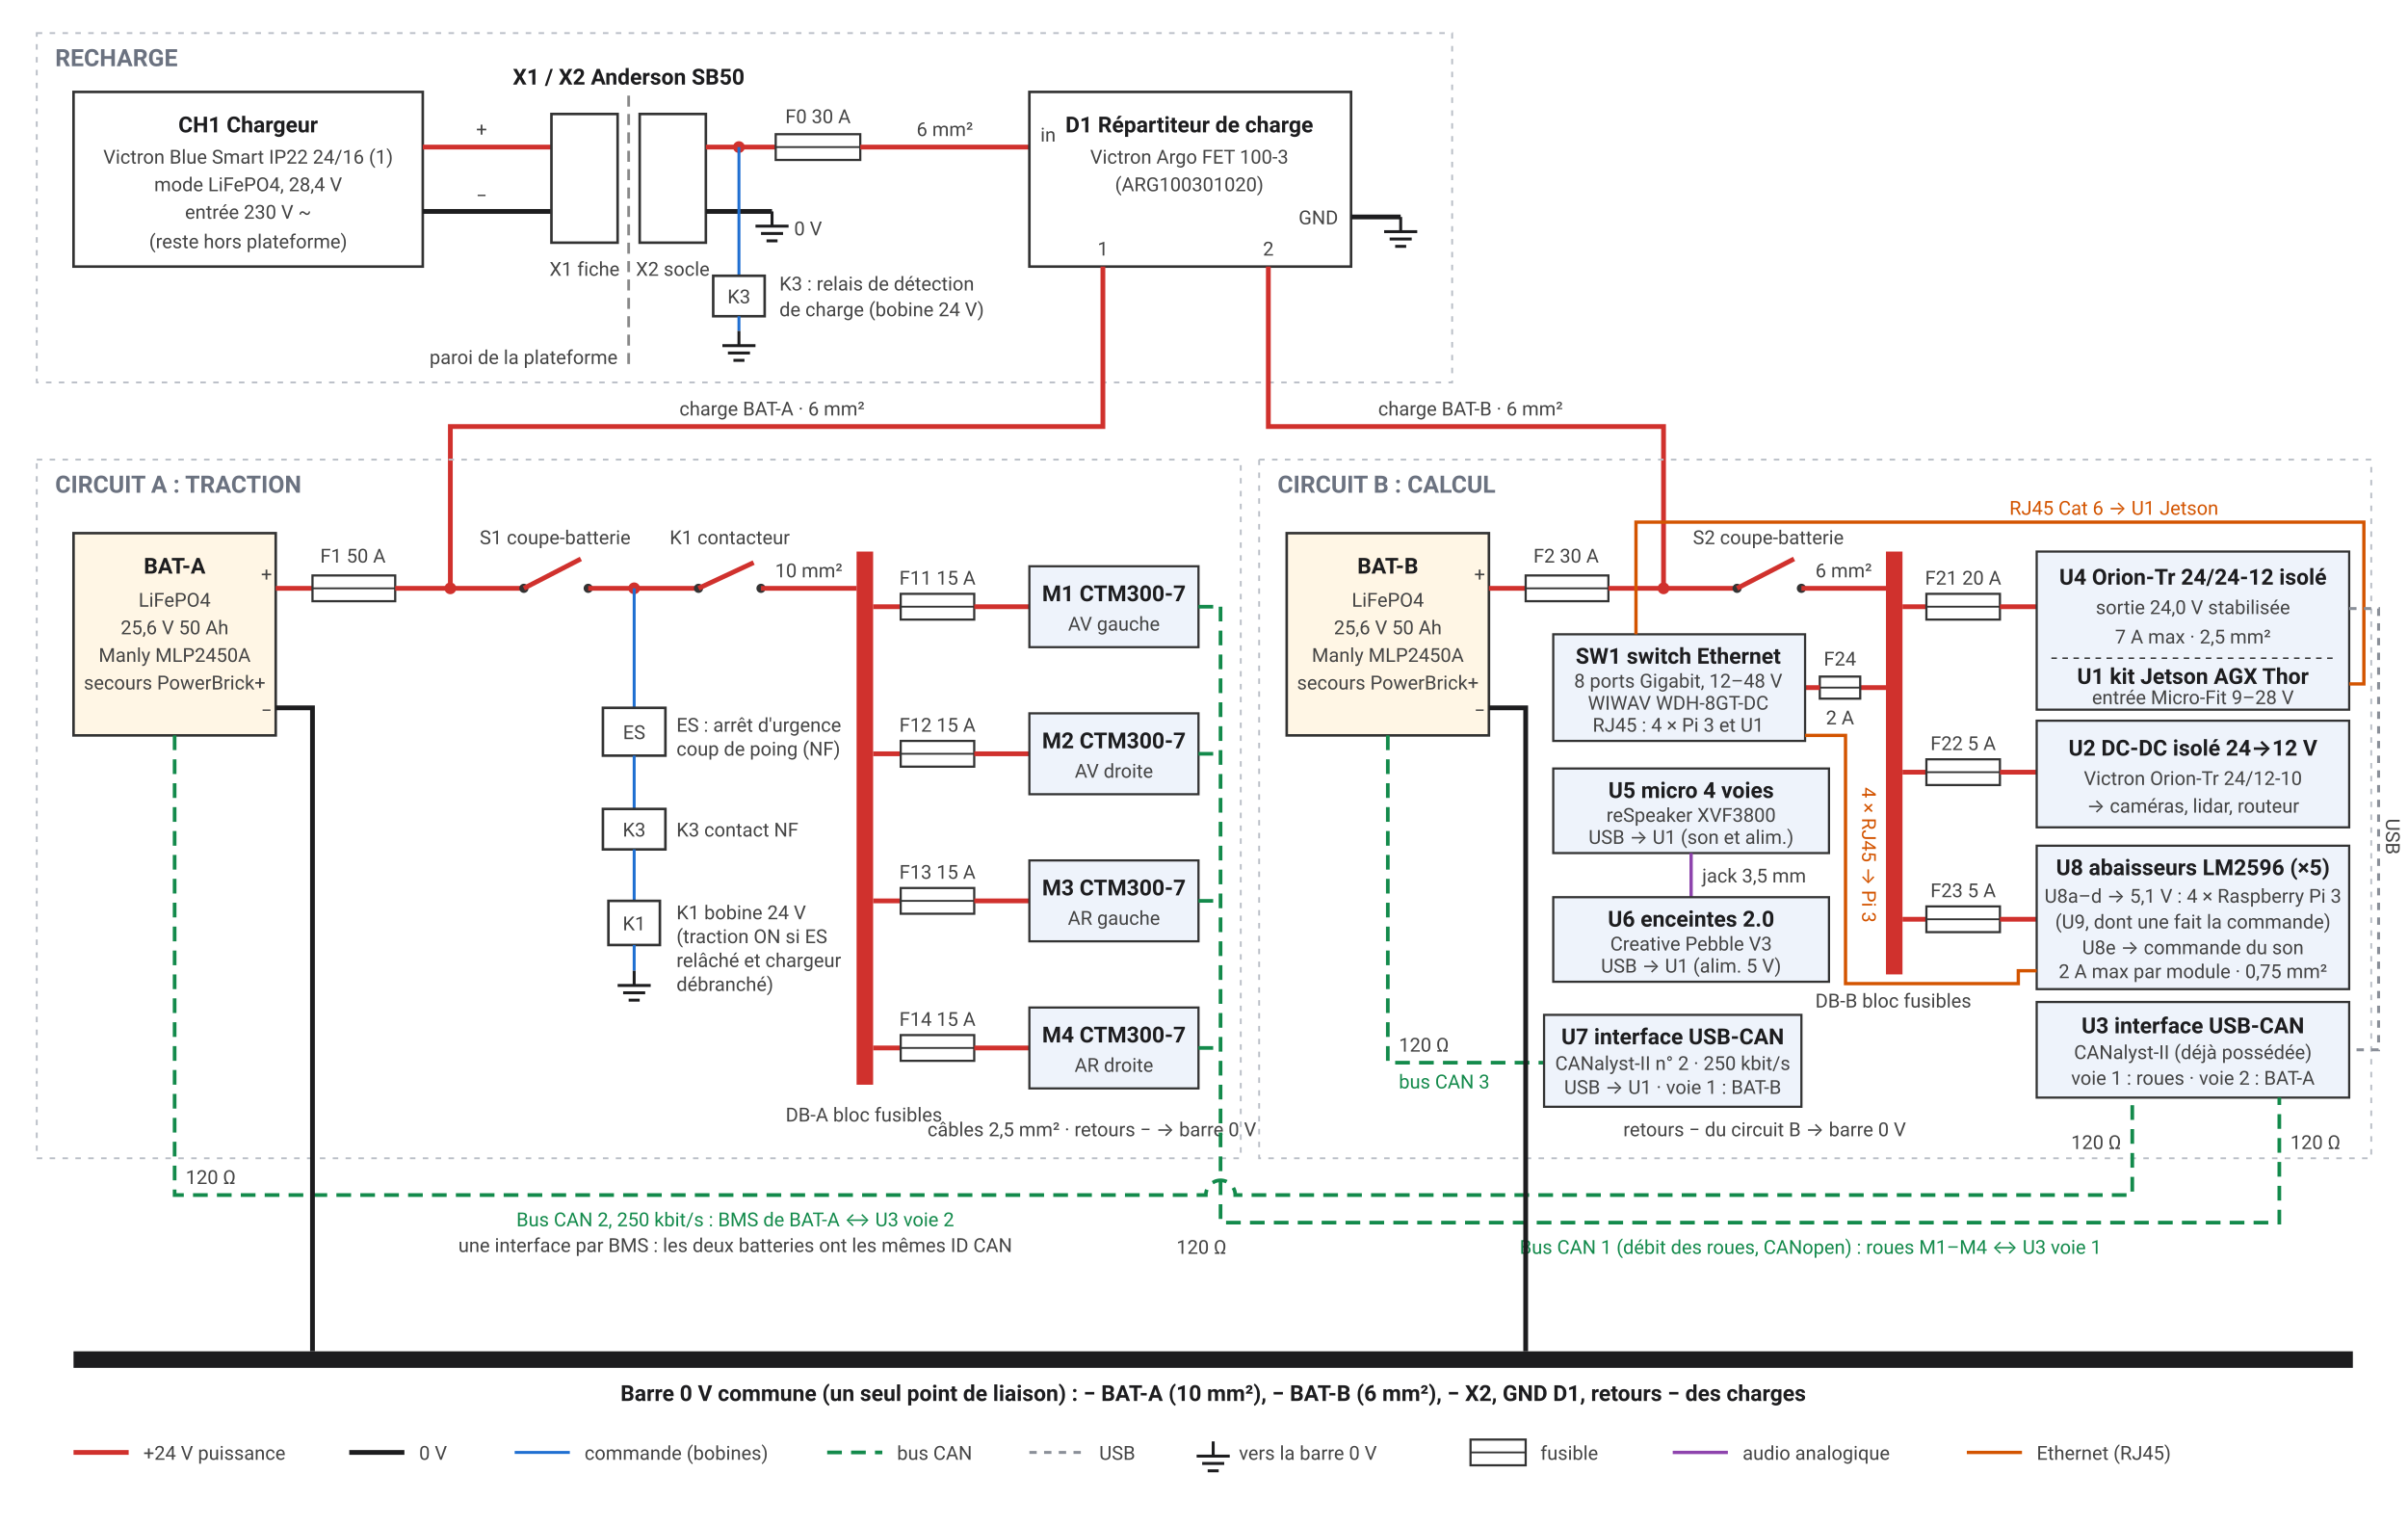
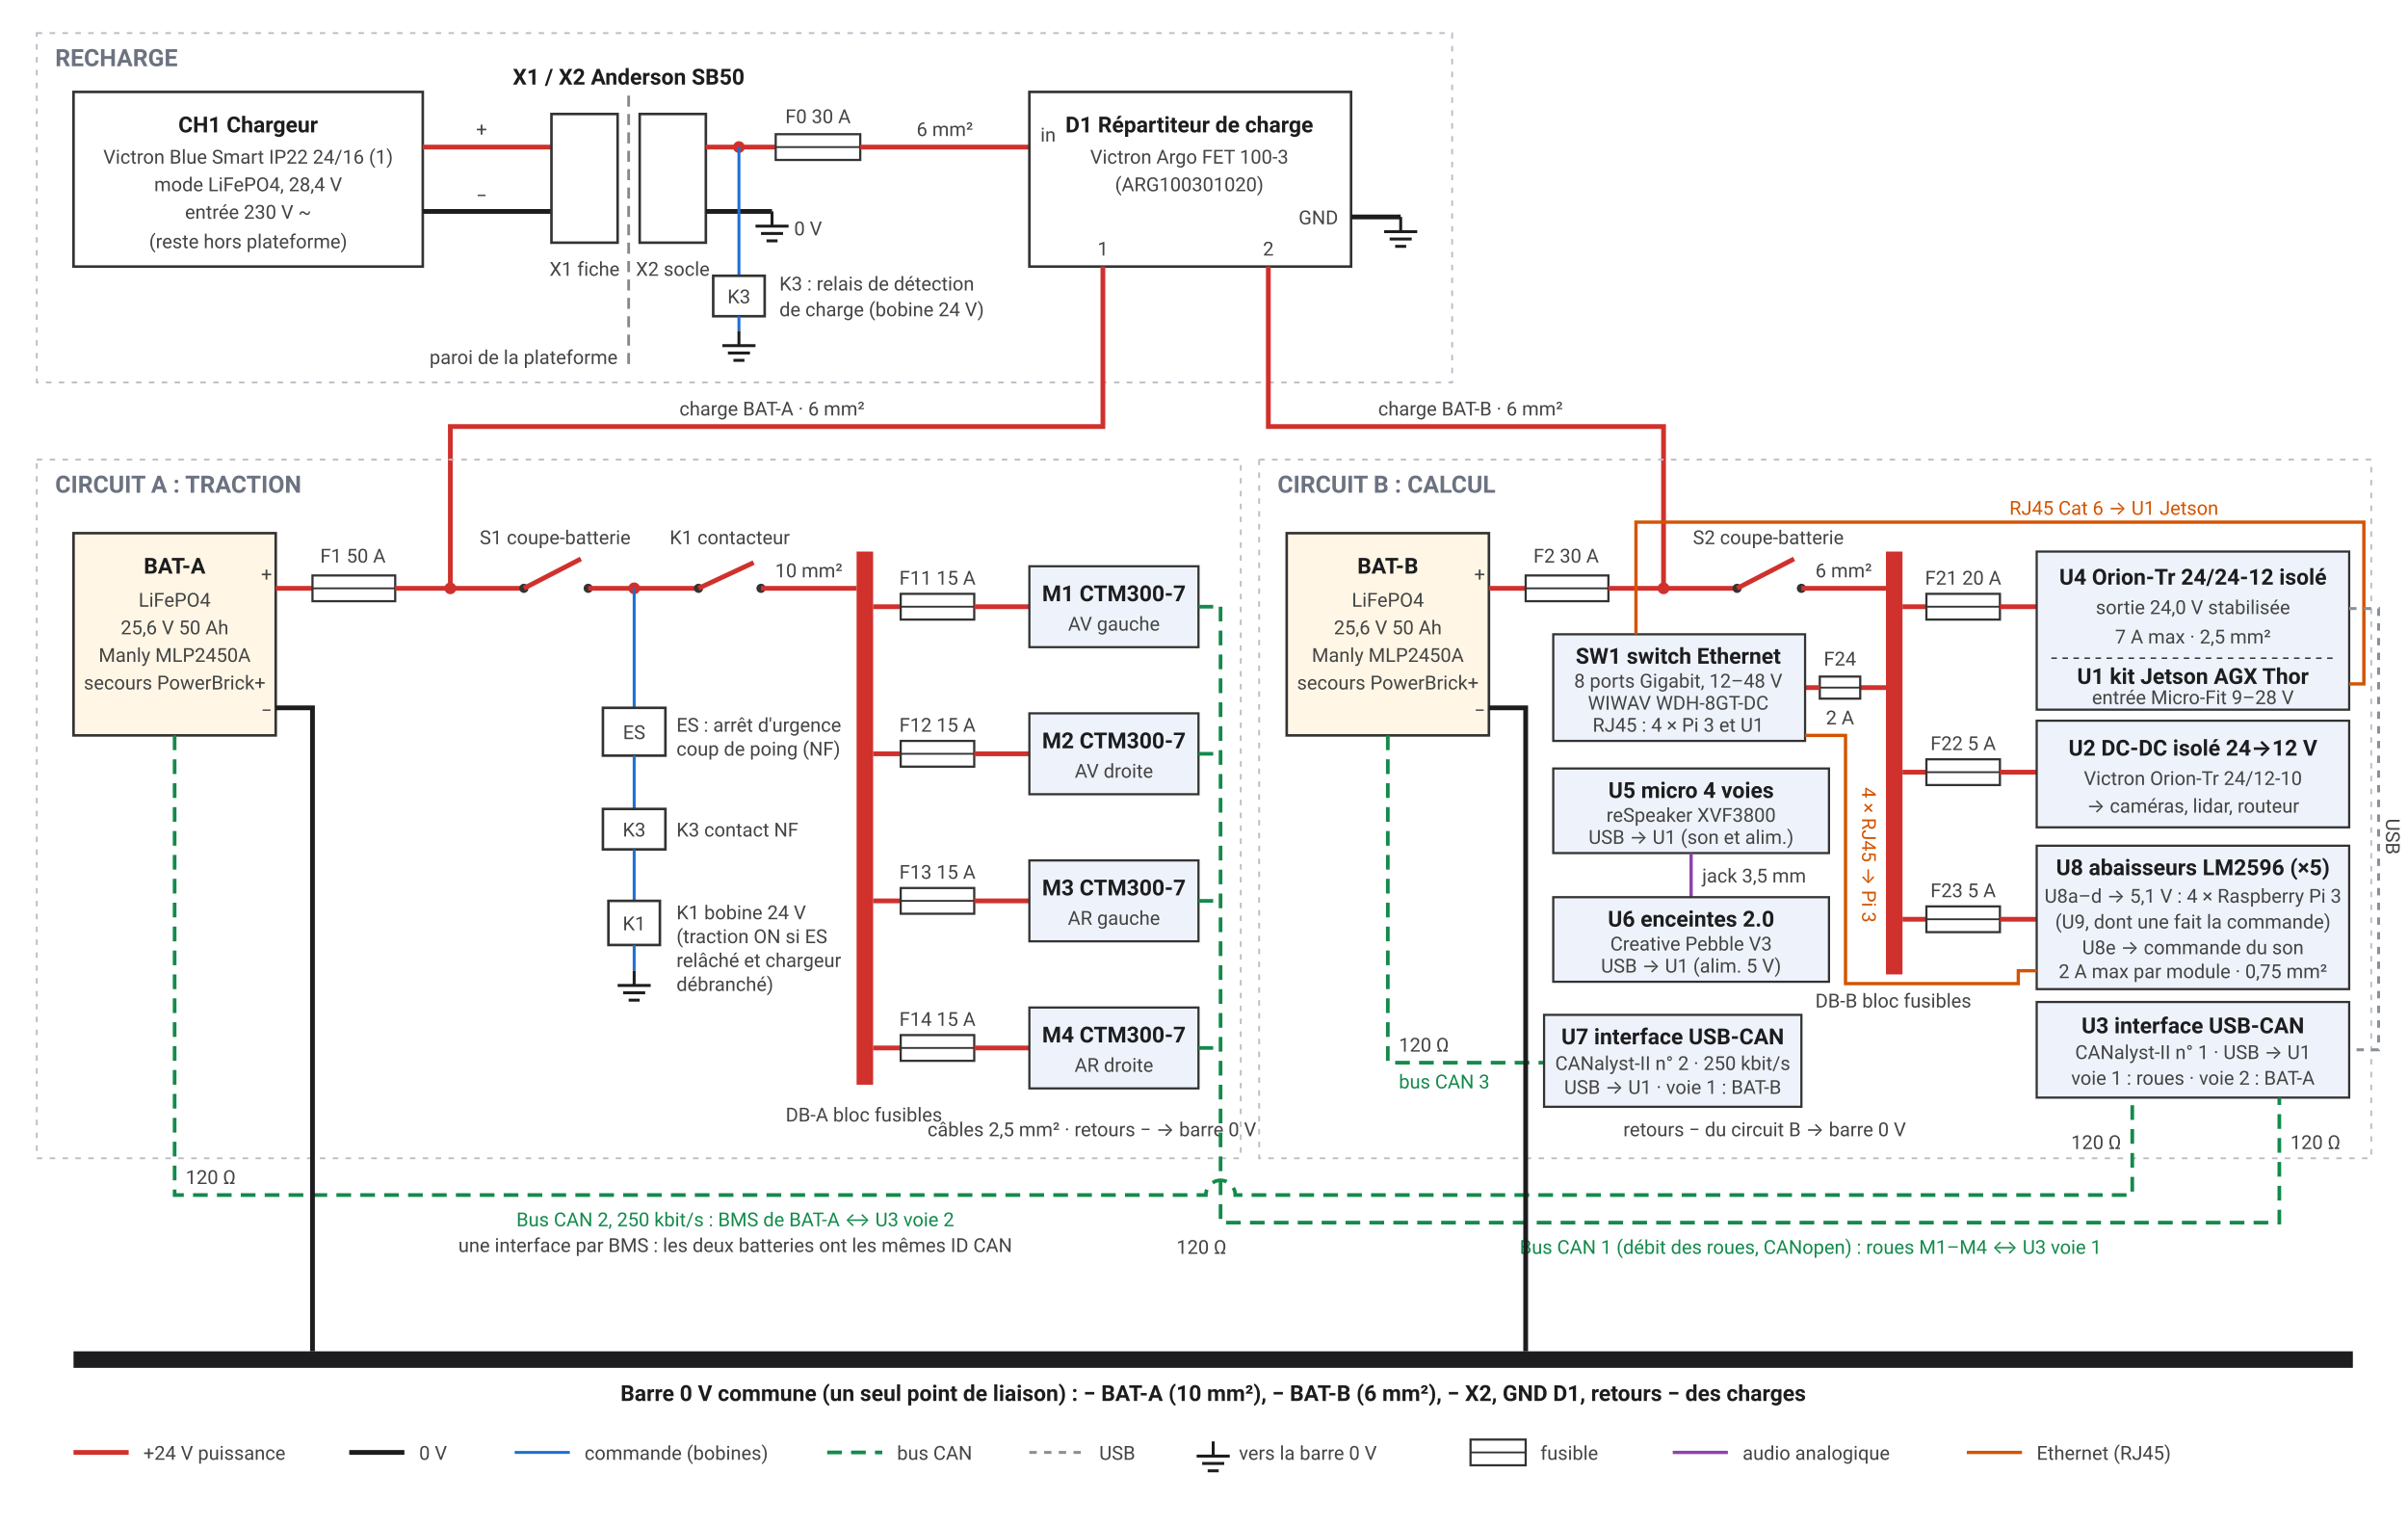
<svg xmlns="http://www.w3.org/2000/svg" width="1310" height="830" viewBox="0 0 1310 830" role="img" aria-label="Schéma de câblage de l'alimentation">
  <rect width="1310" height="830" fill="#fff" />
  <defs>
    <g id="gnd">
      <path d="M0 0 v8 M-9 8 h18 M-6 12 h12 M-3 16 h6" stroke="#1d1d1f" stroke-width="1.6" fill="none" />
    </g>
  </defs>
  <rect fill="none" stroke="#b9bec6" stroke-width="1" stroke-dasharray="3 4" x="20" y="18" width="770" height="190" />
  <text font-family="system-ui, -apple-system, 'Segoe UI', Roboto, sans-serif" fill="#6b7280" font-size="13px" font-weight="700" x="30" y="36">RECHARGE</text>
  <rect fill="#fff" stroke="#333" stroke-width="1.4" x="40" y="50" width="190" height="95" />
  <text font-family="system-ui, -apple-system, 'Segoe UI', Roboto, sans-serif" fill="#1d1d1f" font-size="12px" font-weight="700" x="135" y="72" text-anchor="middle">CH1 Chargeur</text>
  <text font-family="system-ui, -apple-system, 'Segoe UI', Roboto, sans-serif" fill="#444" font-size="10.5px" x="135" y="89" text-anchor="middle">Victron Blue Smart IP22 24/16 (1)</text>
  <text font-family="system-ui, -apple-system, 'Segoe UI', Roboto, sans-serif" fill="#444" font-size="10.5px" x="135" y="104" text-anchor="middle">mode LiFePO4, 28,4 V</text>
  <text font-family="system-ui, -apple-system, 'Segoe UI', Roboto, sans-serif" fill="#444" font-size="10.5px" x="135" y="119" text-anchor="middle">entrée 230 V ~</text>
  <text font-family="system-ui, -apple-system, 'Segoe UI', Roboto, sans-serif" fill="#444" font-size="10.5px" x="135" y="135" text-anchor="middle">(reste hors plateforme)</text>
  <path stroke="#d0312d" stroke-width="2.6" fill="none" d="M230 80 H300" />
  <text font-family="system-ui, -apple-system, 'Segoe UI', Roboto, sans-serif" fill="#444" font-size="10.5px" x="262" y="74" text-anchor="middle">+</text>
  <path stroke="#1d1d1f" stroke-width="2.6" fill="none" d="M230 115 H300" />
  <text font-family="system-ui, -apple-system, 'Segoe UI', Roboto, sans-serif" fill="#444" font-size="10.5px" x="262" y="110" text-anchor="middle">−</text>
  <text font-family="system-ui, -apple-system, 'Segoe UI', Roboto, sans-serif" fill="#1d1d1f" font-size="12px" font-weight="700" x="342" y="46" text-anchor="middle">X1 / X2 Anderson SB50</text>
  <rect fill="#fff" stroke="#333" stroke-width="1.4" x="300" y="62" width="36" height="70" />
  <text font-family="system-ui, -apple-system, 'Segoe UI', Roboto, sans-serif" fill="#444" font-size="10.5px" x="318" y="150" text-anchor="middle">X1 fiche</text>
  <line stroke="#888" stroke-width="1.5" stroke-dasharray="6 4" x1="342" y1="52" x2="342" y2="200" />
  <rect fill="#fff" stroke="#333" stroke-width="1.4" x="348" y="62" width="36" height="70" />
  <text font-family="system-ui, -apple-system, 'Segoe UI', Roboto, sans-serif" fill="#444" font-size="10.5px" x="366" y="150" text-anchor="middle">X2 socle</text>
  <text font-family="system-ui, -apple-system, 'Segoe UI', Roboto, sans-serif" fill="#444" font-size="10.5px" x="336" y="198" text-anchor="end">paroi de la plateforme</text>
  <path stroke="#d0312d" stroke-width="2.6" fill="none" d="M384 80 H422" />
  <circle cx="402" cy="80" r="3.2" fill="#d0312d" />
  <rect fill="#fff" stroke="#333" stroke-width="1.2" x="422" y="73" width="46" height="14" />
  <line x1="422" y1="80" x2="468" y2="80" stroke="#333" stroke-width="1" />
  <text font-family="system-ui, -apple-system, 'Segoe UI', Roboto, sans-serif" fill="#444" font-size="10.5px" x="445" y="67" text-anchor="middle">F0 30 A</text>
  <path stroke="#d0312d" stroke-width="2.6" fill="none" d="M468 80 H560" />
  <text font-family="system-ui, -apple-system, 'Segoe UI', Roboto, sans-serif" fill="#444" font-size="10.5px" x="514" y="74" text-anchor="middle">6 mm²</text>
  <path stroke="#1d1d1f" stroke-width="2.6" fill="none" d="M384 115 H420" />
  <use href="#gnd" x="420" y="115" />
  <text font-family="system-ui, -apple-system, 'Segoe UI', Roboto, sans-serif" fill="#444" font-size="10.5px" x="432" y="128">0 V</text>
  <path stroke="#1f6fd1" stroke-width="1.6" fill="none" d="M402 80 V150" />
  <rect fill="#fff" stroke="#333" stroke-width="1.4" x="388" y="150" width="28" height="22" />
  <text font-family="system-ui, -apple-system, 'Segoe UI', Roboto, sans-serif" fill="#444" font-size="10.5px" x="402" y="165" text-anchor="middle">K3</text>
  <path stroke="#1f6fd1" stroke-width="1.6" fill="none" d="M402 172 V180" />
  <use href="#gnd" x="402" y="180" />
  <text font-family="system-ui, -apple-system, 'Segoe UI', Roboto, sans-serif" fill="#444" font-size="10.5px" x="424" y="158">K3 : relais de détection</text>
  <text font-family="system-ui, -apple-system, 'Segoe UI', Roboto, sans-serif" fill="#444" font-size="10.5px" x="424" y="172">de charge (bobine 24 V)</text>
  <rect fill="#fff" stroke="#333" stroke-width="1.4" x="560" y="50" width="175" height="95" />
  <text font-family="system-ui, -apple-system, 'Segoe UI', Roboto, sans-serif" fill="#1d1d1f" font-size="12px" font-weight="700" x="647" y="72" text-anchor="middle">D1 Répartiteur de charge</text>
  <text font-family="system-ui, -apple-system, 'Segoe UI', Roboto, sans-serif" fill="#444" font-size="10.5px" x="647" y="89" text-anchor="middle">Victron Argo FET 100-3</text>
  <text font-family="system-ui, -apple-system, 'Segoe UI', Roboto, sans-serif" fill="#444" font-size="10.5px" x="647" y="104" text-anchor="middle">(ARG100301020)</text>
  <text font-family="system-ui, -apple-system, 'Segoe UI', Roboto, sans-serif" fill="#444" font-size="10.5px" x="566" y="77">in</text>
  <text font-family="system-ui, -apple-system, 'Segoe UI', Roboto, sans-serif" fill="#444" font-size="10.5px" x="600" y="139" text-anchor="middle">1</text>
  <text font-family="system-ui, -apple-system, 'Segoe UI', Roboto, sans-serif" fill="#444" font-size="10.5px" x="690" y="139" text-anchor="middle">2</text>
  <text font-family="system-ui, -apple-system, 'Segoe UI', Roboto, sans-serif" fill="#444" font-size="10.5px" x="728" y="122" text-anchor="end">GND</text>
  <path stroke="#1d1d1f" stroke-width="2.6" fill="none" d="M735 118 H762" />
  <use href="#gnd" x="762" y="118" />
  <path stroke="#d0312d" stroke-width="2.6" fill="none" d="M600 145 V232 H245 V320" />
  <text font-family="system-ui, -apple-system, 'Segoe UI', Roboto, sans-serif" fill="#444" font-size="10.5px" x="420" y="226" text-anchor="middle">charge BAT-A · 6 mm²</text>
  <path stroke="#d0312d" stroke-width="2.6" fill="none" d="M690 145 V232 H905 V320" />
  <text font-family="system-ui, -apple-system, 'Segoe UI', Roboto, sans-serif" fill="#444" font-size="10.5px" x="800" y="226" text-anchor="middle">charge BAT-B · 6 mm²</text>
  <rect fill="none" stroke="#b9bec6" stroke-width="1" stroke-dasharray="3 4" x="20" y="250" width="655" height="380" />
  <text font-family="system-ui, -apple-system, 'Segoe UI', Roboto, sans-serif" fill="#6b7280" font-size="13px" font-weight="700" x="30" y="268">CIRCUIT A : TRACTION</text>
  <rect fill="#fff6e5" stroke="#333" stroke-width="1.4" x="40" y="290" width="110" height="110" />
  <text font-family="system-ui, -apple-system, 'Segoe UI', Roboto, sans-serif" fill="#1d1d1f" font-size="12px" font-weight="700" x="95" y="312" text-anchor="middle">BAT-A</text>
  <text font-family="system-ui, -apple-system, 'Segoe UI', Roboto, sans-serif" fill="#444" font-size="10.5px" x="95" y="330" text-anchor="middle">LiFePO4</text>
  <text font-family="system-ui, -apple-system, 'Segoe UI', Roboto, sans-serif" fill="#444" font-size="10.5px" x="95" y="345" text-anchor="middle">25,6 V 50 Ah</text>
  <text font-family="system-ui, -apple-system, 'Segoe UI', Roboto, sans-serif" fill="#444" font-size="10.5px" x="95" y="360" text-anchor="middle">Manly MLP2450A</text>
  <text font-family="system-ui, -apple-system, 'Segoe UI', Roboto, sans-serif" fill="#444" font-size="10.5px" x="95" y="375" text-anchor="middle">secours PowerBrick+</text>
  <text font-family="system-ui, -apple-system, 'Segoe UI', Roboto, sans-serif" fill="#444" font-size="10.5px" x="142" y="316">+</text>
  <text font-family="system-ui, -apple-system, 'Segoe UI', Roboto, sans-serif" fill="#444" font-size="10.5px" x="142" y="390">−</text>
  <path stroke="#d0312d" stroke-width="2.6" fill="none" d="M150 320 H170" />
  <rect fill="#fff" stroke="#333" stroke-width="1.2" x="170" y="313" width="45" height="14" />
  <line x1="170" y1="320" x2="215" y2="320" stroke="#333" stroke-width="1" />
  <text font-family="system-ui, -apple-system, 'Segoe UI', Roboto, sans-serif" fill="#444" font-size="10.5px" x="192" y="306" text-anchor="middle">F1 50 A</text>
  <path stroke="#d0312d" stroke-width="2.6" fill="none" d="M215 320 H283" />
  <circle cx="245" cy="320" r="3.2" fill="#d0312d" />
  <circle cx="285" cy="320" r="2.5" fill="#333" />
  <path stroke="#d0312d" stroke-width="2.6" fill="none" d="M285 320 L316 304" />
  <circle cx="320" cy="320" r="2.5" fill="#333" />
  <text font-family="system-ui, -apple-system, 'Segoe UI', Roboto, sans-serif" fill="#444" font-size="10.5px" x="302" y="296" text-anchor="middle">S1 coupe-batterie</text>
  <path stroke="#d0312d" stroke-width="2.6" fill="none" d="M320 320 H378" />
  <circle cx="345" cy="320" r="3.2" fill="#d0312d" />
  <circle cx="380" cy="320" r="2.5" fill="#333" />
  <path stroke="#d0312d" stroke-width="2.6" fill="none" d="M380 320 L410 306" />
  <circle cx="414" cy="320" r="2.5" fill="#333" />
  <text font-family="system-ui, -apple-system, 'Segoe UI', Roboto, sans-serif" fill="#444" font-size="10.5px" x="397" y="296" text-anchor="middle">K1 contacteur</text>
  <path stroke="#d0312d" stroke-width="2.6" fill="none" d="M414 320 H466" />
  <text font-family="system-ui, -apple-system, 'Segoe UI', Roboto, sans-serif" fill="#444" font-size="10.5px" x="440" y="314" text-anchor="middle">10 mm²</text>
  <path stroke="#1f6fd1" stroke-width="1.6" fill="none" d="M345 320 V385" />
  <rect fill="#fff" stroke="#333" stroke-width="1.4" x="328" y="385" width="34" height="26" />
  <text font-family="system-ui, -apple-system, 'Segoe UI', Roboto, sans-serif" fill="#444" font-size="10.5px" x="345" y="402" text-anchor="middle">ES</text>
  <path stroke="#1f6fd1" stroke-width="1.6" fill="none" d="M345 411 V440" />
  <rect fill="#fff" stroke="#333" stroke-width="1.4" x="328" y="440" width="34" height="22" />
  <text font-family="system-ui, -apple-system, 'Segoe UI', Roboto, sans-serif" fill="#444" font-size="10.5px" x="345" y="455" text-anchor="middle">K3</text>
  <path stroke="#1f6fd1" stroke-width="1.6" fill="none" d="M345 462 V490" />
  <rect fill="#fff" stroke="#333" stroke-width="1.4" x="331" y="490" width="28" height="24" />
  <text font-family="system-ui, -apple-system, 'Segoe UI', Roboto, sans-serif" fill="#444" font-size="10.5px" x="345" y="506" text-anchor="middle">K1</text>
  <path stroke="#1f6fd1" stroke-width="1.6" fill="none" d="M345 514 V528" />
  <use href="#gnd" x="345" y="528" />
  <text font-family="system-ui, -apple-system, 'Segoe UI', Roboto, sans-serif" fill="#444" font-size="10.5px" x="368" y="398">ES : arrêt d'urgence</text>
  <text font-family="system-ui, -apple-system, 'Segoe UI', Roboto, sans-serif" fill="#444" font-size="10.5px" x="368" y="411">coup de poing (NF)</text>
  <text font-family="system-ui, -apple-system, 'Segoe UI', Roboto, sans-serif" fill="#444" font-size="10.5px" x="368" y="455">K3 contact NF</text>
  <text font-family="system-ui, -apple-system, 'Segoe UI', Roboto, sans-serif" fill="#444" font-size="10.5px" x="368" y="500">K1 bobine 24 V</text>
  <text font-family="system-ui, -apple-system, 'Segoe UI', Roboto, sans-serif" fill="#444" font-size="10.5px" x="368" y="513">(traction ON si ES</text>
  <text font-family="system-ui, -apple-system, 'Segoe UI', Roboto, sans-serif" fill="#444" font-size="10.5px" x="368" y="526">relâché et chargeur</text>
  <text font-family="system-ui, -apple-system, 'Segoe UI', Roboto, sans-serif" fill="#444" font-size="10.5px" x="368" y="539">débranché)</text>
  <rect x="466" y="300" width="9" height="290" fill="#d0312d" />
  <text font-family="system-ui, -apple-system, 'Segoe UI', Roboto, sans-serif" fill="#444" font-size="10.5px" x="470" y="610" text-anchor="middle">DB-A bloc fusibles</text>
  <g>
    <path stroke="#d0312d" stroke-width="2.6" fill="none" d="M475 330 H490" />
    <rect fill="#fff" stroke="#333" stroke-width="1.2" x="490" y="323" width="40" height="14" />
    <line x1="490" y1="330" x2="530" y2="330" stroke="#333" stroke-width="1" />
    <text font-family="system-ui, -apple-system, 'Segoe UI', Roboto, sans-serif" fill="#444" font-size="10.5px" x="510" y="318" text-anchor="middle">F11 15 A</text>
    <path stroke="#d0312d" stroke-width="2.6" fill="none" d="M530 330 H560" />
    <rect fill="#eef3fb" stroke="#333" stroke-width="1.2" x="560" y="308" width="92" height="44" />
    <text font-family="system-ui, -apple-system, 'Segoe UI', Roboto, sans-serif" fill="#1d1d1f" font-size="12px" font-weight="700" x="606" y="327" text-anchor="middle">M1 CTM300-7</text>
    <text font-family="system-ui, -apple-system, 'Segoe UI', Roboto, sans-serif" fill="#444" font-size="10.5px" x="606" y="343" text-anchor="middle">AV gauche</text>
  </g>
  <g>
    <path stroke="#d0312d" stroke-width="2.6" fill="none" d="M475 410 H490" />
    <rect fill="#fff" stroke="#333" stroke-width="1.2" x="490" y="403" width="40" height="14" />
    <line x1="490" y1="410" x2="530" y2="410" stroke="#333" stroke-width="1" />
    <text font-family="system-ui, -apple-system, 'Segoe UI', Roboto, sans-serif" fill="#444" font-size="10.5px" x="510" y="398" text-anchor="middle">F12 15 A</text>
    <path stroke="#d0312d" stroke-width="2.6" fill="none" d="M530 410 H560" />
    <rect fill="#eef3fb" stroke="#333" stroke-width="1.2" x="560" y="388" width="92" height="44" />
    <text font-family="system-ui, -apple-system, 'Segoe UI', Roboto, sans-serif" fill="#1d1d1f" font-size="12px" font-weight="700" x="606" y="407" text-anchor="middle">M2 CTM300-7</text>
    <text font-family="system-ui, -apple-system, 'Segoe UI', Roboto, sans-serif" fill="#444" font-size="10.5px" x="606" y="423" text-anchor="middle">AV droite</text>
  </g>
  <g>
    <path stroke="#d0312d" stroke-width="2.6" fill="none" d="M475 490 H490" />
    <rect fill="#fff" stroke="#333" stroke-width="1.2" x="490" y="483" width="40" height="14" />
    <line x1="490" y1="490" x2="530" y2="490" stroke="#333" stroke-width="1" />
    <text font-family="system-ui, -apple-system, 'Segoe UI', Roboto, sans-serif" fill="#444" font-size="10.5px" x="510" y="478" text-anchor="middle">F13 15 A</text>
    <path stroke="#d0312d" stroke-width="2.6" fill="none" d="M530 490 H560" />
    <rect fill="#eef3fb" stroke="#333" stroke-width="1.2" x="560" y="468" width="92" height="44" />
    <text font-family="system-ui, -apple-system, 'Segoe UI', Roboto, sans-serif" fill="#1d1d1f" font-size="12px" font-weight="700" x="606" y="487" text-anchor="middle">M3 CTM300-7</text>
    <text font-family="system-ui, -apple-system, 'Segoe UI', Roboto, sans-serif" fill="#444" font-size="10.5px" x="606" y="503" text-anchor="middle">AR gauche</text>
  </g>
  <g>
    <path stroke="#d0312d" stroke-width="2.6" fill="none" d="M475 570 H490" />
    <rect fill="#fff" stroke="#333" stroke-width="1.2" x="490" y="563" width="40" height="14" />
    <line x1="490" y1="570" x2="530" y2="570" stroke="#333" stroke-width="1" />
    <text font-family="system-ui, -apple-system, 'Segoe UI', Roboto, sans-serif" fill="#444" font-size="10.5px" x="510" y="558" text-anchor="middle">F14 15 A</text>
    <path stroke="#d0312d" stroke-width="2.6" fill="none" d="M530 570 H560" />
    <rect fill="#eef3fb" stroke="#333" stroke-width="1.2" x="560" y="548" width="92" height="44" />
    <text font-family="system-ui, -apple-system, 'Segoe UI', Roboto, sans-serif" fill="#1d1d1f" font-size="12px" font-weight="700" x="606" y="567" text-anchor="middle">M4 CTM300-7</text>
    <text font-family="system-ui, -apple-system, 'Segoe UI', Roboto, sans-serif" fill="#444" font-size="10.5px" x="606" y="583" text-anchor="middle">AR droite</text>
  </g>
  <text font-family="system-ui, -apple-system, 'Segoe UI', Roboto, sans-serif" fill="#444" font-size="10.5px" x="594" y="618" text-anchor="middle">câbles 2,5 mm² · retours − → barre 0 V</text>
  <rect fill="none" stroke="#b9bec6" stroke-width="1" stroke-dasharray="3 4" x="685" y="250" width="605" height="380" />
  <text font-family="system-ui, -apple-system, 'Segoe UI', Roboto, sans-serif" fill="#6b7280" font-size="13px" font-weight="700" x="695" y="268">CIRCUIT B : CALCUL</text>
  <rect fill="#fff6e5" stroke="#333" stroke-width="1.4" x="700" y="290" width="110" height="110" />
  <text font-family="system-ui, -apple-system, 'Segoe UI', Roboto, sans-serif" fill="#1d1d1f" font-size="12px" font-weight="700" x="755" y="312" text-anchor="middle">BAT-B</text>
  <text font-family="system-ui, -apple-system, 'Segoe UI', Roboto, sans-serif" fill="#444" font-size="10.5px" x="755" y="330" text-anchor="middle">LiFePO4</text>
  <text font-family="system-ui, -apple-system, 'Segoe UI', Roboto, sans-serif" fill="#444" font-size="10.5px" x="755" y="345" text-anchor="middle">25,6 V 50 Ah</text>
  <text font-family="system-ui, -apple-system, 'Segoe UI', Roboto, sans-serif" fill="#444" font-size="10.5px" x="755" y="360" text-anchor="middle">Manly MLP2450A</text>
  <text font-family="system-ui, -apple-system, 'Segoe UI', Roboto, sans-serif" fill="#444" font-size="10.5px" x="755" y="375" text-anchor="middle">secours PowerBrick+</text>
  <text font-family="system-ui, -apple-system, 'Segoe UI', Roboto, sans-serif" fill="#444" font-size="10.5px" x="802" y="316">+</text>
  <text font-family="system-ui, -apple-system, 'Segoe UI', Roboto, sans-serif" fill="#444" font-size="10.5px" x="802" y="390">−</text>
  <path stroke="#d0312d" stroke-width="2.6" fill="none" d="M810 320 H830" />
  <rect fill="#fff" stroke="#333" stroke-width="1.2" x="830" y="313" width="45" height="14" />
  <line x1="830" y1="320" x2="875" y2="320" stroke="#333" stroke-width="1" />
  <text font-family="system-ui, -apple-system, 'Segoe UI', Roboto, sans-serif" fill="#444" font-size="10.5px" x="852" y="306" text-anchor="middle">F2 30 A</text>
  <path stroke="#d0312d" stroke-width="2.6" fill="none" d="M875 320 H943" />
  <circle cx="905" cy="320" r="3.2" fill="#d0312d" />
  <circle cx="945" cy="320" r="2.5" fill="#333" />
  <path stroke="#d0312d" stroke-width="2.6" fill="none" d="M945 320 L976 304" />
  <circle cx="980" cy="320" r="2.5" fill="#333" />
  <text font-family="system-ui, -apple-system, 'Segoe UI', Roboto, sans-serif" fill="#444" font-size="10.5px" x="962" y="296" text-anchor="middle">S2 coupe-batterie</text>
  <path stroke="#d0312d" stroke-width="2.6" fill="none" d="M980 320 H1026" />
  <text font-family="system-ui, -apple-system, 'Segoe UI', Roboto, sans-serif" fill="#444" font-size="10.5px" x="1003" y="314" text-anchor="middle">6 mm²</text>
  <rect x="1026" y="300" width="9" height="230" fill="#d0312d" />
  <text font-family="system-ui, -apple-system, 'Segoe UI', Roboto, sans-serif" fill="#444" font-size="10.5px" x="1030" y="548" text-anchor="middle">DB-B bloc fusibles</text>
  <path stroke="#d0312d" stroke-width="2.6" fill="none" d="M1035 330 H1048" />
  <rect fill="#fff" stroke="#333" stroke-width="1.2" x="1048" y="323" width="40" height="14" />
  <line x1="1048" y1="330" x2="1088" y2="330" stroke="#333" stroke-width="1" />
  <text font-family="system-ui, -apple-system, 'Segoe UI', Roboto, sans-serif" fill="#444" font-size="10.5px" x="1068" y="318" text-anchor="middle">F21 20 A</text>
  <path stroke="#d0312d" stroke-width="2.6" fill="none" d="M1088 330 H1108" />
  <rect fill="#eef3fb" stroke="#333" stroke-width="1.2" x="1108" y="300" width="170" height="86" />
  <line x1="1116" y1="358" x2="1270" y2="358" stroke="#333" stroke-width="0.8" stroke-dasharray="3 3" />
  <text font-family="system-ui, -apple-system, 'Segoe UI', Roboto, sans-serif" fill="#1d1d1f" font-size="12px" font-weight="700" x="1193" y="318" text-anchor="middle">U4 Orion-Tr 24/24-12 isolé</text>
  <text font-family="system-ui, -apple-system, 'Segoe UI', Roboto, sans-serif" fill="#444" font-size="10.5px" x="1193" y="334" text-anchor="middle">sortie 24,0 V stabilisée</text>
  <text font-family="system-ui, -apple-system, 'Segoe UI', Roboto, sans-serif" fill="#444" font-size="10.5px" x="1193" y="350" text-anchor="middle">7 A max · 2,5 mm²</text>
  <text font-family="system-ui, -apple-system, 'Segoe UI', Roboto, sans-serif" fill="#1d1d1f" font-size="12px" font-weight="700" x="1193" y="372" text-anchor="middle">U1 kit Jetson AGX Thor</text>
  <text font-family="system-ui, -apple-system, 'Segoe UI', Roboto, sans-serif" fill="#444" font-size="10.5px" x="1193" y="383" text-anchor="middle">entrée Micro-Fit 9–28 V</text>
  <path stroke="#d0312d" stroke-width="2.6" fill="none" d="M1035 420 H1048" />
  <rect fill="#fff" stroke="#333" stroke-width="1.2" x="1048" y="413" width="40" height="14" />
  <line x1="1048" y1="420" x2="1088" y2="420" stroke="#333" stroke-width="1" />
  <text font-family="system-ui, -apple-system, 'Segoe UI', Roboto, sans-serif" fill="#444" font-size="10.5px" x="1068" y="408" text-anchor="middle">F22 5 A</text>
  <path stroke="#d0312d" stroke-width="2.6" fill="none" d="M1088 420 H1108" />
  <rect fill="#eef3fb" stroke="#333" stroke-width="1.2" x="1108" y="392" width="170" height="58" />
  <text font-family="system-ui, -apple-system, 'Segoe UI', Roboto, sans-serif" fill="#1d1d1f" font-size="12px" font-weight="700" x="1193" y="411" text-anchor="middle">U2 DC-DC isolé 24→12 V</text>
  <text font-family="system-ui, -apple-system, 'Segoe UI', Roboto, sans-serif" fill="#444" font-size="10.5px" x="1193" y="427" text-anchor="middle">Victron Orion-Tr 24/12-10</text>
  <text font-family="system-ui, -apple-system, 'Segoe UI', Roboto, sans-serif" fill="#444" font-size="10.5px" x="1193" y="442" text-anchor="middle">→ caméras, lidar, routeur</text>
  <path stroke="#d0312d" stroke-width="2.6" fill="none" d="M1035 500 H1048" />
  <rect fill="#fff" stroke="#333" stroke-width="1.2" x="1048" y="493" width="40" height="14" />
  <line x1="1048" y1="500" x2="1088" y2="500" stroke="#333" stroke-width="1" />
  <text font-family="system-ui, -apple-system, 'Segoe UI', Roboto, sans-serif" fill="#444" font-size="10.5px" x="1068" y="488" text-anchor="middle">F23 5 A</text>
  <path stroke="#d0312d" stroke-width="2.6" fill="none" d="M1088 500 H1108" />
  <rect fill="#eef3fb" stroke="#333" stroke-width="1.2" x="1108" y="460" width="170" height="78" />
  <text font-family="system-ui, -apple-system, 'Segoe UI', Roboto, sans-serif" fill="#1d1d1f" font-size="12px" font-weight="700" x="1193" y="476" text-anchor="middle">U8 abaisseurs LM2596 (×5)</text>
  <text font-family="system-ui, -apple-system, 'Segoe UI', Roboto, sans-serif" fill="#444" font-size="10.5px" x="1193" y="491" text-anchor="middle">U8a–d → 5,1 V : 4 × Raspberry Pi 3</text>
  <text font-family="system-ui, -apple-system, 'Segoe UI', Roboto, sans-serif" fill="#444" font-size="10.5px" x="1193" y="505" text-anchor="middle">(U9, dont une fait la commande)</text>
  <text font-family="system-ui, -apple-system, 'Segoe UI', Roboto, sans-serif" fill="#444" font-size="10.5px" x="1193" y="519" text-anchor="middle">U8e → commande du son</text>
  <text font-family="system-ui, -apple-system, 'Segoe UI', Roboto, sans-serif" fill="#444" font-size="10.5px" x="1193" y="532" text-anchor="middle">2 A max par module · 0,75 mm²</text>
  <path stroke="#d0312d" stroke-width="2.6" fill="none" d="M1026 374 H1012" />
  <rect fill="#fff" stroke="#333" stroke-width="1.2" x="990" y="368" width="22" height="12" />
  <line x1="990" y1="374" x2="1012" y2="374" stroke="#333" stroke-width="1" />
  <path stroke="#d0312d" stroke-width="2.6" fill="none" d="M990 374 H982" />
  <text font-family="system-ui, -apple-system, 'Segoe UI', Roboto, sans-serif" fill="#444" font-size="10.5px" x="1001" y="362" text-anchor="middle">F24</text>
  <text font-family="system-ui, -apple-system, 'Segoe UI', Roboto, sans-serif" fill="#444" font-size="10.5px" x="1001" y="394" text-anchor="middle">2 A</text>
  <rect fill="#eef3fb" stroke="#333" stroke-width="1.2" x="845" y="345" width="137" height="58" />
  <text font-family="system-ui, -apple-system, 'Segoe UI', Roboto, sans-serif" fill="#1d1d1f" font-size="12px" font-weight="700" x="913" y="361" text-anchor="middle">SW1 switch Ethernet</text>
  <text font-family="system-ui, -apple-system, 'Segoe UI', Roboto, sans-serif" fill="#444" font-size="10.5px" x="913" y="374" text-anchor="middle">8 ports Gigabit, 12–48 V</text>
  <text font-family="system-ui, -apple-system, 'Segoe UI', Roboto, sans-serif" fill="#444" font-size="10.5px" x="913" y="386" text-anchor="middle">WIWAV WDH-8GT-DC</text>
  <text font-family="system-ui, -apple-system, 'Segoe UI', Roboto, sans-serif" fill="#444" font-size="10.5px" x="913" y="398" text-anchor="middle">RJ45 : 4 × Pi 3 et U1</text>
  <path stroke="#d35400" stroke-width="1.8" fill="none" d="M890 345 V284 H1286 V372 H1278" />
  <text font-family="system-ui, -apple-system, 'Segoe UI', Roboto, sans-serif" font-size="10.5px" x="1150" y="280" text-anchor="middle" fill="#d35400">RJ45 Cat 6 → U1 Jetson</text>
  <path stroke="#d35400" stroke-width="1.8" fill="none" d="M982 400 H1004 V535 H1098 V528 H1108" />
  <text font-family="system-ui, -apple-system, 'Segoe UI', Roboto, sans-serif" font-size="10.5px" x="1013" y="465" fill="#d35400" transform="rotate(90 1013 465)" text-anchor="middle">4 × RJ45 → Pi 3</text>
  <rect fill="#eef3fb" stroke="#333" stroke-width="1.2" x="845" y="418" width="150" height="46" />
  <text font-family="system-ui, -apple-system, 'Segoe UI', Roboto, sans-serif" fill="#1d1d1f" font-size="12px" font-weight="700" x="920" y="434" text-anchor="middle">U5 micro 4 voies</text>
  <text font-family="system-ui, -apple-system, 'Segoe UI', Roboto, sans-serif" fill="#444" font-size="10.5px" x="920" y="447" text-anchor="middle">reSpeaker XVF3800</text>
  <text font-family="system-ui, -apple-system, 'Segoe UI', Roboto, sans-serif" fill="#444" font-size="10.5px" x="920" y="459" text-anchor="middle">USB → U1 (son et alim.)</text>
  <path stroke="#8e44ad" stroke-width="1.8" fill="none" d="M920 464 V488" />
  <text font-family="system-ui, -apple-system, 'Segoe UI', Roboto, sans-serif" fill="#444" font-size="10.5px" x="926" y="480">jack 3,5 mm</text>
  <rect fill="#eef3fb" stroke="#333" stroke-width="1.2" x="845" y="488" width="150" height="46" />
  <text font-family="system-ui, -apple-system, 'Segoe UI', Roboto, sans-serif" fill="#1d1d1f" font-size="12px" font-weight="700" x="920" y="504" text-anchor="middle">U6 enceintes 2.0</text>
  <text font-family="system-ui, -apple-system, 'Segoe UI', Roboto, sans-serif" fill="#444" font-size="10.5px" x="920" y="517" text-anchor="middle">Creative Pebble V3</text>
  <text font-family="system-ui, -apple-system, 'Segoe UI', Roboto, sans-serif" fill="#444" font-size="10.5px" x="920" y="529" text-anchor="middle">USB → U1 (alim. 5 V)</text>
  <rect fill="#eef3fb" stroke="#333" stroke-width="1.2" x="1108" y="545" width="170" height="52" />
  <text font-family="system-ui, -apple-system, 'Segoe UI', Roboto, sans-serif" fill="#1d1d1f" font-size="12px" font-weight="700" x="1193" y="562" text-anchor="middle">U3 interface USB-CAN</text>
-   <text font-family="system-ui, -apple-system, 'Segoe UI', Roboto, sans-serif" fill="#444" font-size="10.5px" x="1193" y="576" text-anchor="middle">CANalyst-II (déjà possédée)</text>
+   <text font-family="system-ui, -apple-system, 'Segoe UI', Roboto, sans-serif" fill="#444" font-size="10.5px" x="1193" y="576" text-anchor="middle">CANalyst-II n° 1 · USB → U1</text>
  <text font-family="system-ui, -apple-system, 'Segoe UI', Roboto, sans-serif" fill="#444" font-size="10.5px" x="1193" y="590" text-anchor="middle">voie 1 : roues · voie 2 : BAT-A</text>
  <path stroke="#8a8f98" stroke-width="1.6" fill="none" stroke-dasharray="4 4" d="M1278 331 H1294 V571 H1278" />
  <text font-family="system-ui, -apple-system, 'Segoe UI', Roboto, sans-serif" fill="#444" font-size="10.5px" x="1298" y="455" transform="rotate(90 1298 455)" text-anchor="middle">USB</text>
  <text font-family="system-ui, -apple-system, 'Segoe UI', Roboto, sans-serif" fill="#444" font-size="10.5px" x="960" y="618" text-anchor="middle">retours − du circuit B → barre 0 V</text>
  <path stroke="#138a4b" stroke-width="2" fill="none" stroke-dasharray="8 5" d="M652 330 H664 M652 410 H664 M652 490 H664 M652 570 H664 M664 330 V665 H1240 V597" />
  <text font-family="system-ui, -apple-system, 'Segoe UI', Roboto, sans-serif" fill="#444" font-size="10.5px" x="640" y="682">120 Ω</text>
  <text font-family="system-ui, -apple-system, 'Segoe UI', Roboto, sans-serif" fill="#444" font-size="10.5px" x="1246" y="625">120 Ω</text>
  <text font-family="system-ui, -apple-system, 'Segoe UI', Roboto, sans-serif" font-size="10.5px" x="985" y="682" text-anchor="middle" fill="#138a4b">Bus CAN 1 (débit des roues, CANopen) : roues M1–M4 ↔ U3 voie 1</text>
  <path stroke="#138a4b" stroke-width="2" fill="none" stroke-dasharray="8 5" d="M95 400 V650 H656 a8 8 0 0 1 16 0 H1160 V597" />
  <text font-family="system-ui, -apple-system, 'Segoe UI', Roboto, sans-serif" fill="#444" font-size="10.5px" x="101" y="644">120 Ω</text>
  <text font-family="system-ui, -apple-system, 'Segoe UI', Roboto, sans-serif" fill="#444" font-size="10.5px" x="1154" y="625" text-anchor="end">120 Ω</text>
  <text font-family="system-ui, -apple-system, 'Segoe UI', Roboto, sans-serif" font-size="10.5px" x="400" y="667" text-anchor="middle" fill="#138a4b">Bus CAN 2, 250 kbit/s : BMS de BAT-A ↔ U3 voie 2</text>
  <text font-family="system-ui, -apple-system, 'Segoe UI', Roboto, sans-serif" fill="#444" font-size="10.5px" x="400" y="681" text-anchor="middle">une interface par BMS : les deux batteries ont les mêmes ID CAN</text>
  <path stroke="#138a4b" stroke-width="2" fill="none" stroke-dasharray="8 5" d="M755 400 V578 H840" />
  <text font-family="system-ui, -apple-system, 'Segoe UI', Roboto, sans-serif" fill="#444" font-size="10.5px" x="761" y="572">120 Ω</text>
  <text font-family="system-ui, -apple-system, 'Segoe UI', Roboto, sans-serif" font-size="10.5px" x="761" y="592" fill="#138a4b">bus CAN 3</text>
  <rect fill="#eef3fb" stroke="#333" stroke-width="1.2" x="840" y="552" width="140" height="50" />
  <text font-family="system-ui, -apple-system, 'Segoe UI', Roboto, sans-serif" fill="#1d1d1f" font-size="12px" font-weight="700" x="910" y="568" text-anchor="middle">U7 interface USB-CAN</text>
  <text font-family="system-ui, -apple-system, 'Segoe UI', Roboto, sans-serif" fill="#444" font-size="10.5px" x="910" y="582" text-anchor="middle">CANalyst-II n° 2 · 250 kbit/s</text>
  <text font-family="system-ui, -apple-system, 'Segoe UI', Roboto, sans-serif" fill="#444" font-size="10.5px" x="910" y="595" text-anchor="middle">USB → U1 · voie 1 : BAT-B</text>
  <path stroke="#1d1d1f" stroke-width="2.6" fill="none" d="M150 385 H170 V735" />
  <path stroke="#1d1d1f" stroke-width="2.6" fill="none" d="M810 385 H830 V735" />
  <rect x="40" y="735" width="1240" height="9" fill="#1d1d1f" />
  <text font-family="system-ui, -apple-system, 'Segoe UI', Roboto, sans-serif" fill="#1d1d1f" font-size="12px" font-weight="700" x="660" y="762" text-anchor="middle">Barre 0 V commune (un seul point de liaison) : − BAT-A (10 mm²), − BAT-B (6 mm²), − X2, GND D1, retours − des charges</text>
  <g transform="translate(40 790)">
    <path stroke="#d0312d" stroke-width="2.6" fill="none" d="M0 0 H30" />
    <text font-family="system-ui, -apple-system, 'Segoe UI', Roboto, sans-serif" fill="#444" font-size="10.5px" x="38" y="4">+24 V puissance</text>
    <path stroke="#1d1d1f" stroke-width="2.6" fill="none" d="M150 0 H180" />
    <text font-family="system-ui, -apple-system, 'Segoe UI', Roboto, sans-serif" fill="#444" font-size="10.5px" x="188" y="4">0 V</text>
    <path stroke="#1f6fd1" stroke-width="1.6" fill="none" d="M240 0 H270" />
    <text font-family="system-ui, -apple-system, 'Segoe UI', Roboto, sans-serif" fill="#444" font-size="10.5px" x="278" y="4">commande (bobines)</text>
    <path stroke="#138a4b" stroke-width="2" fill="none" stroke-dasharray="8 5" d="M410 0 H440" />
    <text font-family="system-ui, -apple-system, 'Segoe UI', Roboto, sans-serif" fill="#444" font-size="10.5px" x="448" y="4">bus CAN</text>
    <path stroke="#8a8f98" stroke-width="1.6" fill="none" stroke-dasharray="4 4" d="M520 0 H550" />
    <text font-family="system-ui, -apple-system, 'Segoe UI', Roboto, sans-serif" fill="#444" font-size="10.5px" x="558" y="4">USB</text>
    <use href="#gnd" x="620" y="-6" />
    <text font-family="system-ui, -apple-system, 'Segoe UI', Roboto, sans-serif" fill="#444" font-size="10.5px" x="634" y="4">vers la barre 0 V</text>
    <rect fill="#fff" stroke="#333" stroke-width="1.2" x="760" y="-7" width="30" height="14" />
    <line x1="760" y1="0" x2="790" y2="0" stroke="#333" stroke-width="1" />
    <text font-family="system-ui, -apple-system, 'Segoe UI', Roboto, sans-serif" fill="#444" font-size="10.5px" x="798" y="4">fusible</text>
    <path stroke="#8e44ad" stroke-width="1.8" fill="none" d="M870 0 H900" />
    <text font-family="system-ui, -apple-system, 'Segoe UI', Roboto, sans-serif" fill="#444" font-size="10.5px" x="908" y="4">audio analogique</text>
    <path stroke="#d35400" stroke-width="1.8" fill="none" d="M1030 0 H1060" />
    <text font-family="system-ui, -apple-system, 'Segoe UI', Roboto, sans-serif" fill="#444" font-size="10.5px" x="1068" y="4">Ethernet (RJ45)</text>
  </g>
</svg>
